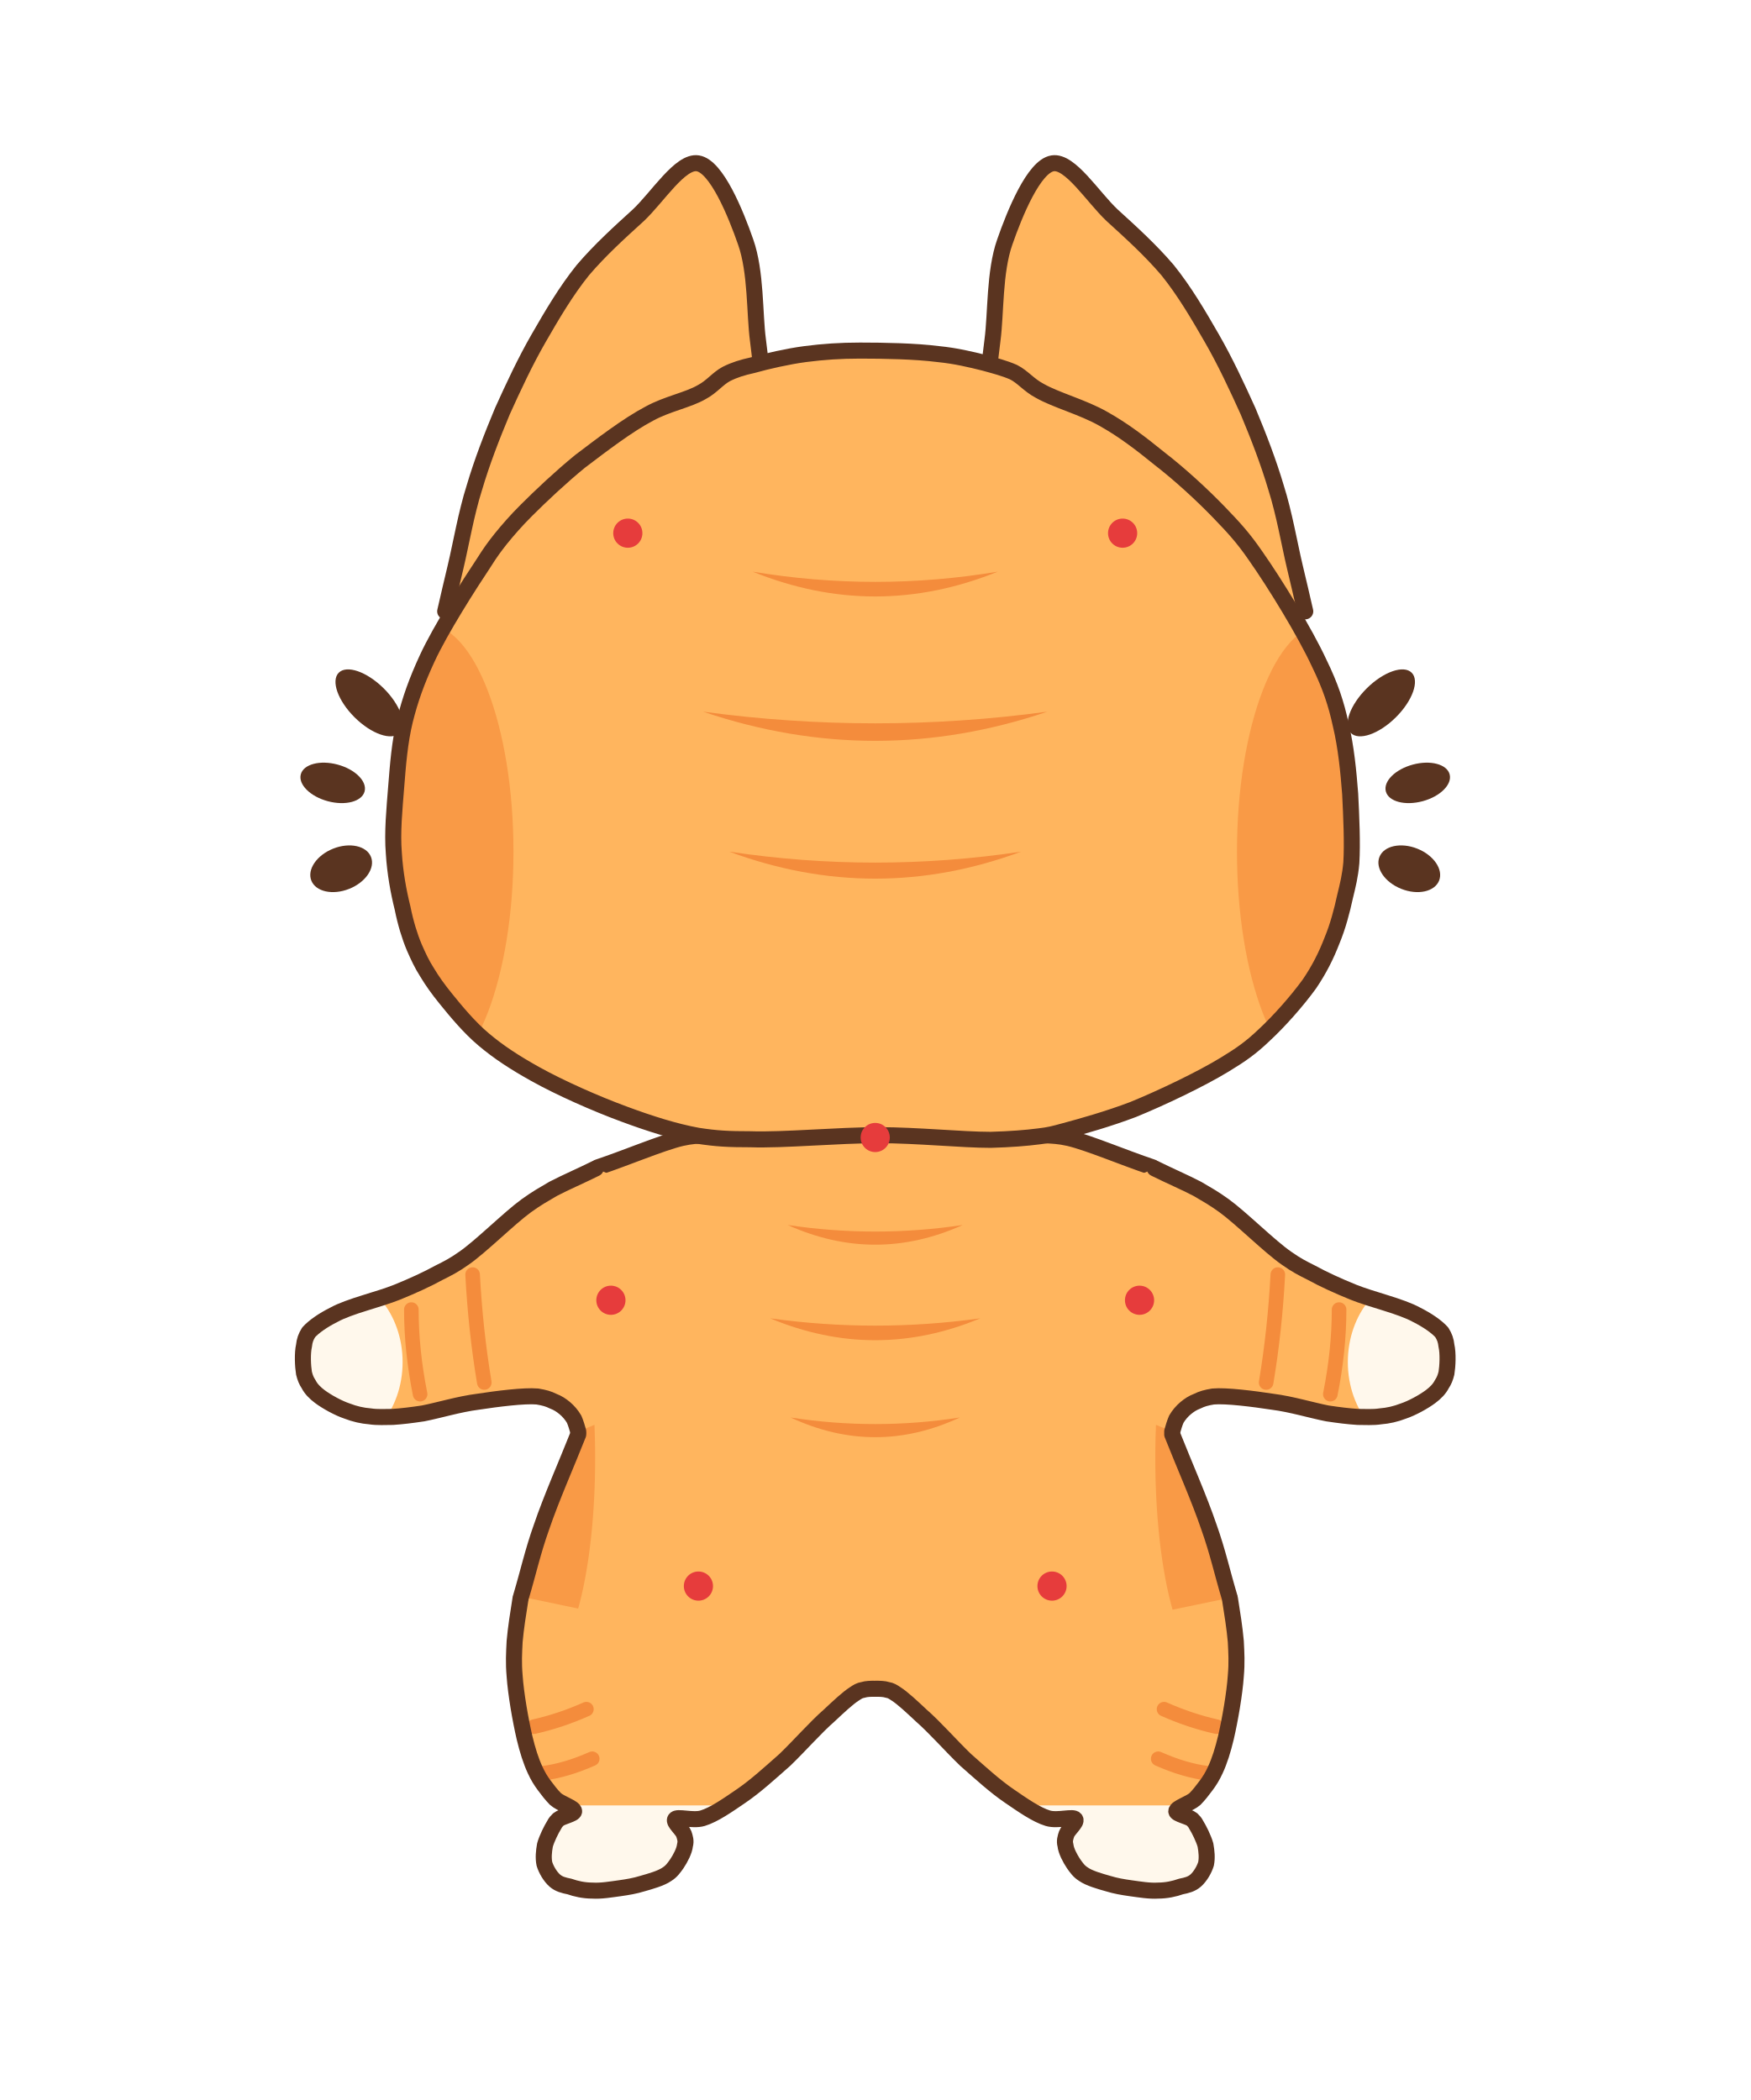
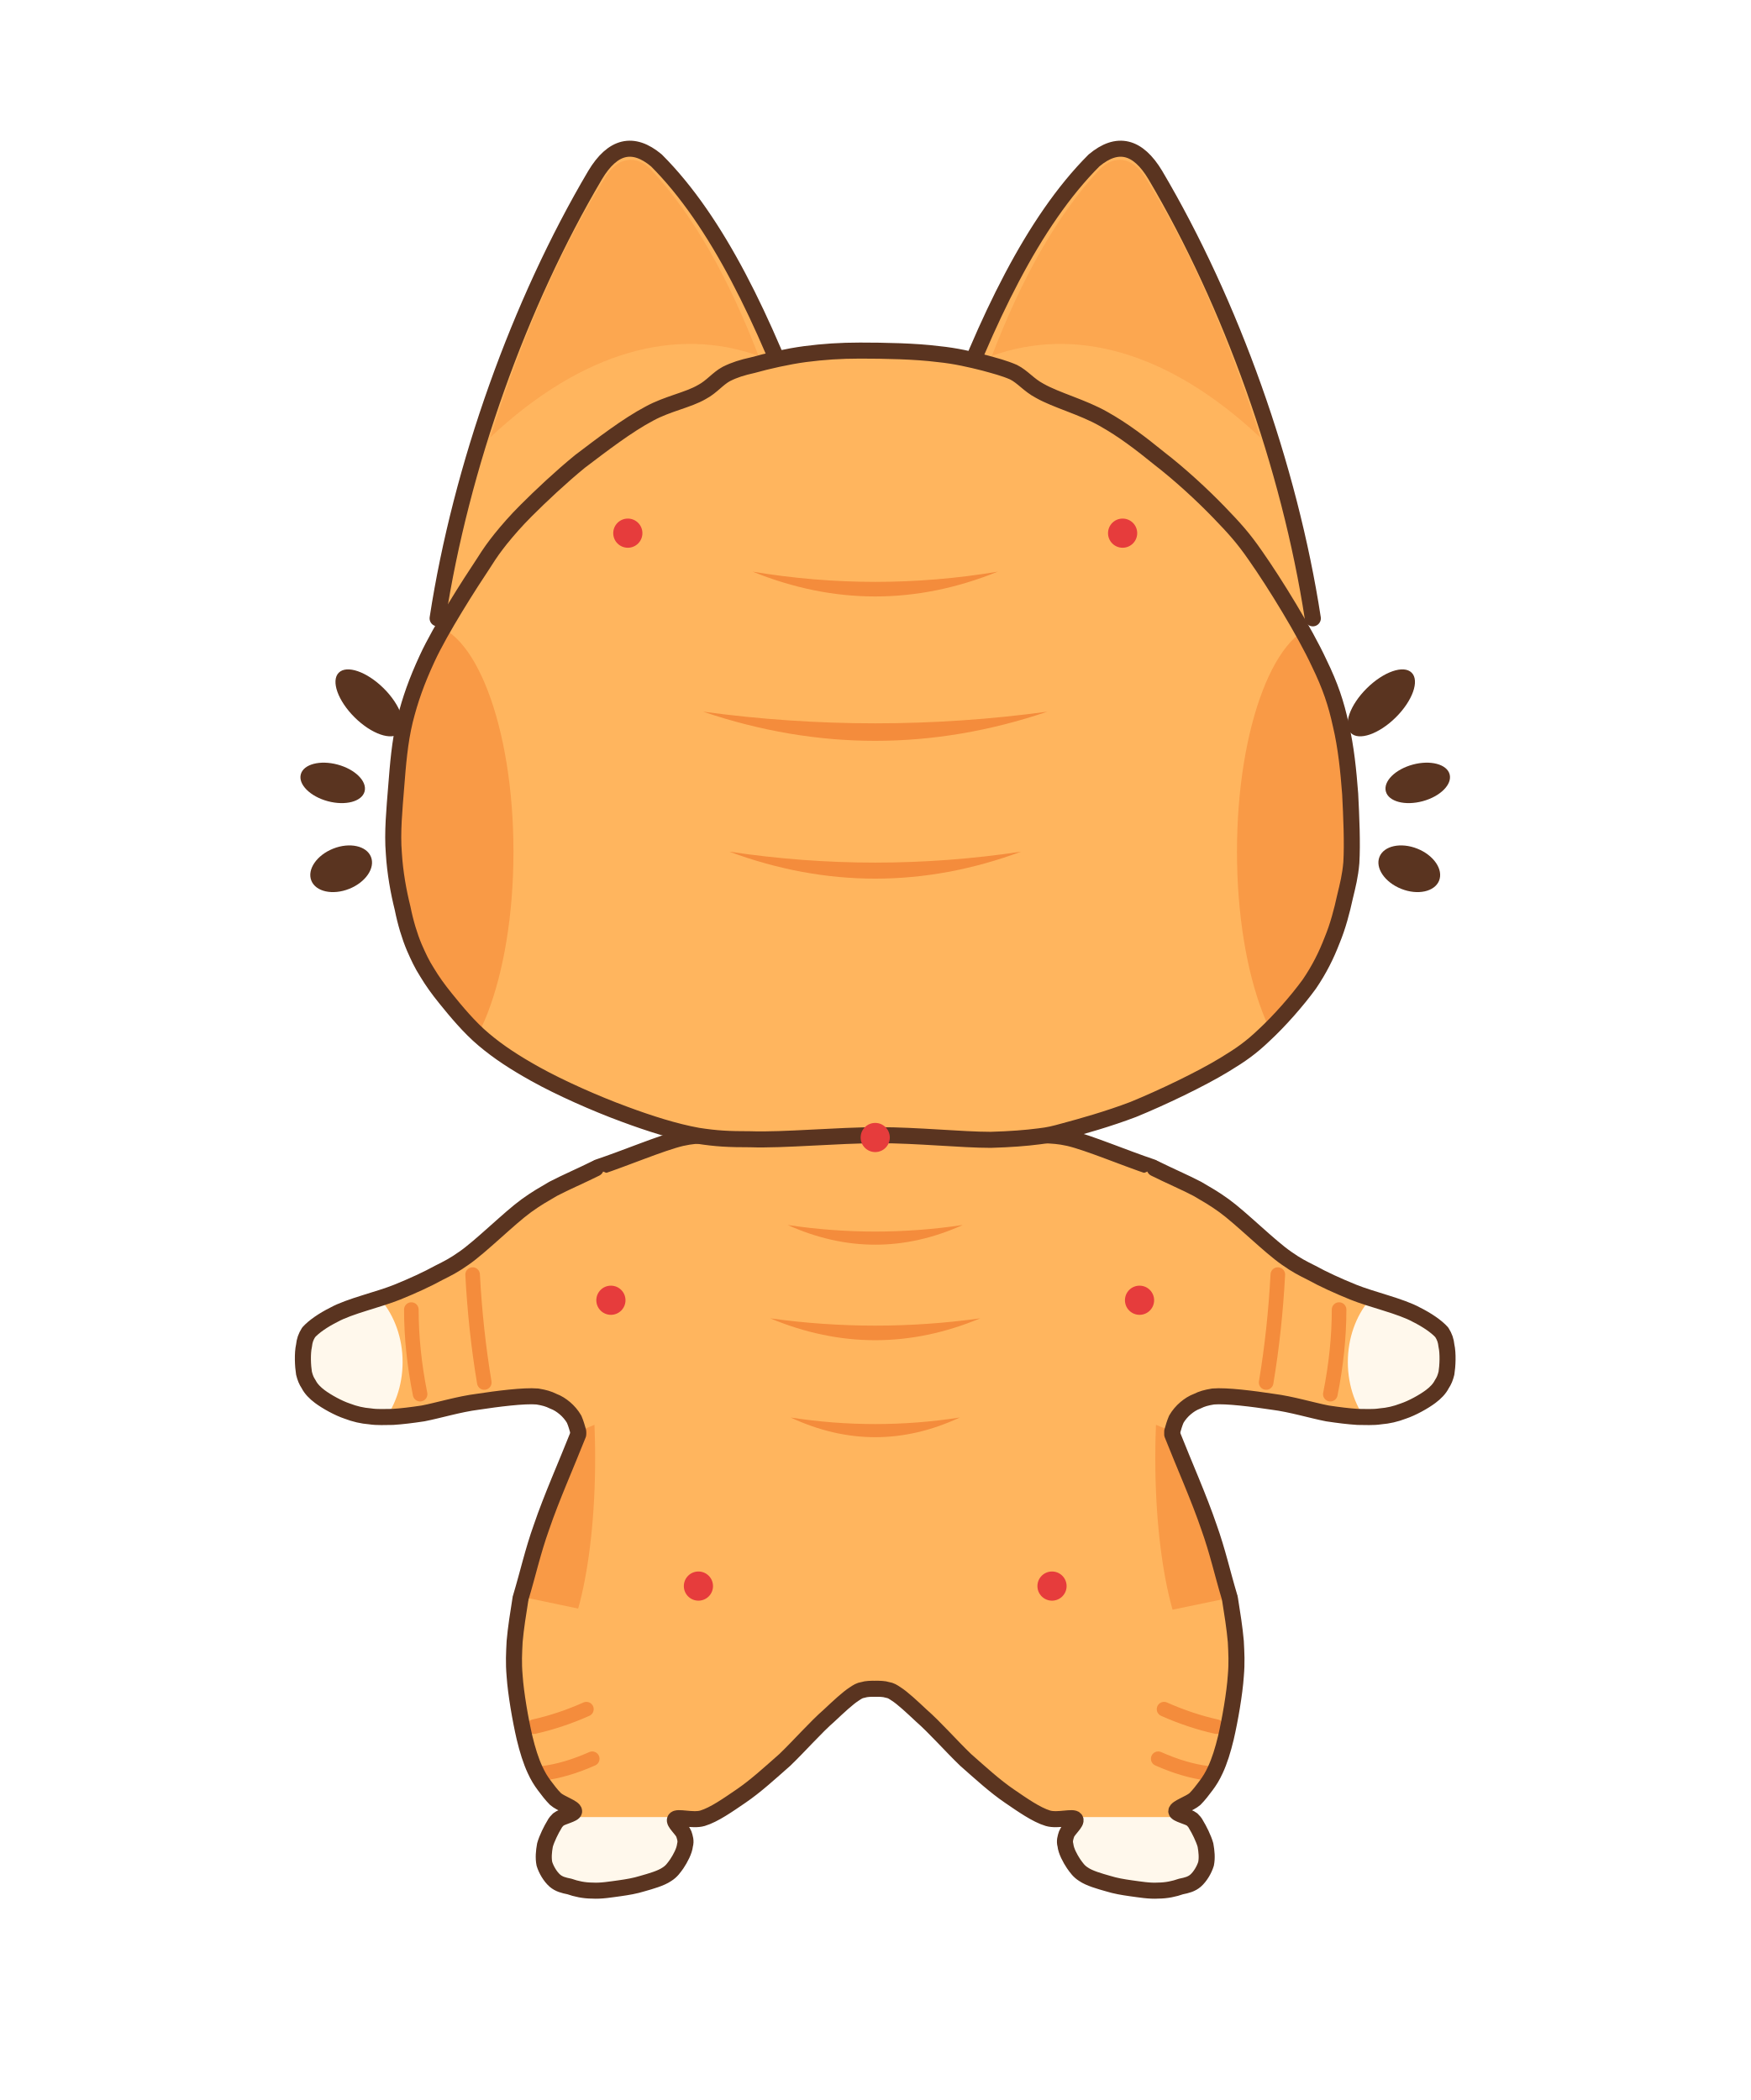
<svg xmlns="http://www.w3.org/2000/svg" width="600" height="720" viewBox="0 0 600 720" fill="none">
  <g id="cat-back">
    <g id="leg-left">
      <path id="fill" d="M178.4 548.2C177.6 553.2 176.8 558.2 176.4 562.8C176.2 566.8 176 570 176.4 574.6C176.8 580.6 178.4 589.8 179.8 595.8C180.8 600 182 603.8 183.4 606.8C184.4 609 185.4 610.6 186.6 612.2C187.8 613.8 189 615.4 190.4 616.8C192.2 618.4 196.8 619.8 196.8 621C196.8 622 192.6 622.8 191.4 623.8C190.8 624.4 190.4 624.8 190 625.6C189 627.2 187.4 630.4 186.8 632.6C186.4 634.8 186.2 637 186.6 639C187.2 641 188.6 643.4 190.2 644.8C191.6 646 193.2 646.4 195.2 646.8C197.4 647.6 200.2 648.2 203 648.2C206 648.4 209.4 647.8 212.4 647.4C215.2 647 217.6 646.6 220.2 645.8C223 645 226.6 644 228.6 642.6C230.2 641.6 231 640.4 232 639C233.2 637.2 234.6 634.6 234.8 632.6C235.2 631.2 234.8 630 234.4 628.8C233.8 627.2 230.8 624.8 231.4 623.8C232 622.6 237.4 624.4 240.8 623.4C244.8 622.2 249.6 618.8 254 615.8C259 612.4 264 607.8 269 603.4C274 598.6 279.6 592.2 284.2 588.2C287.4 585.2 290.6 582.2 292.8 580.8C294 580 294.6 579.6 295.8 579.4C297 579 298.6 579 300 579L308.4 519.8H190.4L178.4 548.2Z" fill="#FFB55E" />
      <g id="cream-paw">
        <mask id="mask0_30_135" style="mask-type:alpha" maskUnits="userSpaceOnUse" x="176" y="519" width="133" height="130">
          <path id="clip" d="M178.4 548.2C177.6 553.2 176.8 558.2 176.4 562.8C176.2 566.8 176 570 176.4 574.6C176.8 580.6 178.4 589.8 179.8 595.8C180.8 600 182 603.8 183.4 606.8C184.4 609 185.4 610.6 186.6 612.2C187.8 613.8 189 615.4 190.4 616.8C192.2 618.4 196.8 619.8 196.8 621C196.8 622 192.6 622.8 191.4 623.8C190.8 624.4 190.4 624.8 190 625.6C189 627.2 187.4 630.4 186.8 632.6C186.4 634.8 186.2 637 186.6 639C187.2 641 188.6 643.4 190.2 644.8C191.6 646 193.2 646.4 195.2 646.8C197.4 647.6 200.2 648.2 203 648.2C206 648.4 209.4 647.8 212.4 647.4C215.2 647 217.6 646.6 220.2 645.8C223 645 226.6 644 228.6 642.6C230.2 641.6 231 640.4 232 639C233.2 637.2 234.6 634.6 234.8 632.6C235.2 631.2 234.8 630 234.4 628.8C233.8 627.2 230.8 624.8 231.4 623.8C232 622.6 237.4 624.4 240.8 623.4C244.8 622.2 249.6 618.8 254 615.8C259 612.4 264 607.8 269 603.4C274 598.6 279.6 592.2 284.2 588.2C287.4 585.2 290.6 582.2 292.8 580.8C294 580 294.6 579.6 295.8 579.4C297 579 298.6 579 300 579L308.4 519.8H190.4L178.4 548.2Z" fill="#FFB55E" />
        </mask>
        <g mask="url(#mask0_30_135)">
-           <path id="shape" d="M160 619H300V662H160V619Z" fill="#FFF8EC" />
+           <path id="shape" d="M160 623H236V662H160V623Z" fill="#FFF8EC" />
        </g>
      </g>
      <g id="stripes">
        <path id="Vector" d="M183 592C189 590.667 195 588.667 201 586" stroke="#F48C3C" stroke-width="5" stroke-linecap="round" />
        <path id="Vector_2" d="M186 608C191.333 607.333 197 605.667 203 603" stroke="#F48C3C" stroke-width="5" stroke-linecap="round" />
      </g>
      <path id="line" d="M178.4 548.2C177.6 553.2 176.8 558.2 176.4 562.8C176.2 566.8 176 570 176.4 574.6C176.8 580.6 178.4 589.8 179.8 595.8C180.8 600 182 603.8 183.4 606.8C184.4 609 185.4 610.6 186.6 612.2C187.8 613.8 189 615.4 190.4 616.8C192.2 618.4 196.8 619.8 196.8 621C196.8 622 192.6 622.8 191.4 623.8C190.8 624.4 190.4 624.8 190 625.6C189 627.2 187.4 630.4 186.8 632.6C186.4 634.8 186.2 637 186.6 639C187.2 641 188.6 643.4 190.2 644.8C191.6 646 193.2 646.4 195.2 646.8C197.4 647.6 200.2 648.2 203 648.2C206 648.4 209.4 647.8 212.4 647.4C215.2 647 217.6 646.6 220.2 645.8C223 645 226.6 644 228.6 642.6C230.2 641.6 231 640.4 232 639C233.2 637.2 234.6 634.6 234.8 632.6C235.2 631.2 234.8 630 234.4 628.8C233.8 627.2 230.8 624.8 231.4 623.8C232 622.6 237.4 624.4 240.8 623.4C244.8 622.2 249.6 618.8 254 615.8C259 612.4 264 607.8 269 603.4C274 598.6 279.6 592.2 284.2 588.2C287.4 585.2 290.6 582.2 292.8 580.8C294 580 294.6 579.6 295.8 579.4C297 579 298.6 579 300 579" stroke="#5A3420" stroke-width="5.5" stroke-linecap="round" stroke-linejoin="round" />
    </g>
    <g id="leg-right">
      <path id="fill_2" d="M421.6 548.2C422.4 553.2 423.2 558.2 423.6 562.8C423.8 566.8 424 570 423.6 574.6C423.2 580.6 421.6 589.8 420.2 595.8C419.2 600 418 603.8 416.6 606.8C415.6 609 414.6 610.6 413.4 612.2C412.2 613.8 411 615.4 409.6 616.8C407.8 618.4 403.2 619.8 403.2 621C403.2 622 407.4 622.8 408.6 623.8C409.2 624.4 409.6 624.8 410 625.6C411 627.2 412.6 630.4 413.2 632.6C413.6 634.8 413.8 637 413.4 639C412.8 641 411.4 643.4 409.8 644.8C408.4 646 406.8 646.4 404.8 646.8C402.6 647.6 399.8 648.2 397 648.2C394 648.4 390.6 647.8 387.6 647.4C384.8 647 382.4 646.6 379.8 645.8C377 645 373.4 644 371.4 642.6C369.8 641.6 369 640.4 368 639C366.8 637.2 365.4 634.6 365.2 632.6C364.8 631.2 365.2 630 365.6 628.8C366.2 627.2 369.2 624.8 368.6 623.8C368 622.6 362.6 624.4 359.2 623.4C355.2 622.2 350.4 618.8 346 615.8C341 612.4 336 607.8 331 603.4C326 598.6 320.4 592.2 315.8 588.2C312.6 585.2 309.4 582.2 307.2 580.8C306 580 305.4 579.6 304.2 579.4C303 579 301.4 579 300 579L291.6 519.8H409.6L421.6 548.2Z" fill="#FFB55E" />
      <g id="cream-paw_2">
        <mask id="mask1_30_135" style="mask-type:alpha" maskUnits="userSpaceOnUse" x="291" y="519" width="133" height="130">
          <path id="clip_2" d="M421.6 548.2C422.4 553.2 423.2 558.2 423.6 562.8C423.8 566.8 424 570 423.6 574.6C423.2 580.6 421.6 589.8 420.2 595.8C419.2 600 418 603.8 416.6 606.8C415.6 609 414.6 610.6 413.4 612.2C412.2 613.8 411 615.4 409.6 616.8C407.8 618.4 403.2 619.8 403.2 621C403.2 622 407.4 622.8 408.6 623.8C409.2 624.4 409.6 624.8 410 625.6C411 627.2 412.6 630.4 413.2 632.6C413.6 634.8 413.8 637 413.4 639C412.8 641 411.4 643.4 409.8 644.8C408.4 646 406.8 646.4 404.8 646.8C402.6 647.6 399.8 648.2 397 648.2C394 648.4 390.6 647.8 387.6 647.4C384.8 647 382.4 646.6 379.8 645.8C377 645 373.4 644 371.4 642.6C369.8 641.6 369 640.4 368 639C366.8 637.2 365.4 634.6 365.2 632.6C364.8 631.2 365.2 630 365.6 628.8C366.2 627.2 369.2 624.8 368.6 623.8C368 622.6 362.6 624.4 359.2 623.4C355.2 622.2 350.4 618.8 346 615.8C341 612.4 336 607.8 331 603.4C326 598.6 320.4 592.2 315.8 588.2C312.6 585.2 309.4 582.2 307.2 580.8C306 580 305.4 579.6 304.2 579.4C303 579 301.4 579 300 579L291.6 519.8H409.6L421.6 548.2Z" fill="#FFB55E" />
        </mask>
        <g mask="url(#mask1_30_135)">
-           <path id="shape_2" d="M440 619H300V662H440V619Z" fill="#FFF8EC" />
+           <path id="shape_2" d="M440 623H364V662H440V623Z" fill="#FFF8EC" />
        </g>
      </g>
      <g id="stripes_2">
        <path id="Vector_3" d="M417 592C411 590.667 405 588.667 399 586" stroke="#F48C3C" stroke-width="5" stroke-linecap="round" />
        <path id="Vector_4" d="M414 608C408.667 607.333 403 605.667 397 603" stroke="#F48C3C" stroke-width="5" stroke-linecap="round" />
      </g>
      <path id="line_2" d="M421.6 548.2C422.4 553.2 423.2 558.2 423.6 562.8C423.8 566.8 424 570 423.6 574.6C423.2 580.6 421.6 589.8 420.2 595.8C419.2 600 418 603.8 416.6 606.8C415.6 609 414.6 610.6 413.4 612.2C412.2 613.8 411 615.4 409.6 616.8C407.8 618.4 403.2 619.8 403.2 621C403.2 622 407.4 622.8 408.6 623.8C409.2 624.4 409.6 624.8 410 625.6C411 627.2 412.6 630.4 413.2 632.6C413.6 634.8 413.8 637 413.4 639C412.8 641 411.4 643.4 409.8 644.8C408.4 646 406.8 646.4 404.8 646.8C402.6 647.6 399.8 648.2 397 648.2C394 648.4 390.6 647.8 387.6 647.4C384.8 647 382.4 646.6 379.8 645.8C377 645 373.4 644 371.4 642.6C369.8 641.6 369 640.4 368 639C366.8 637.2 365.4 634.6 365.2 632.6C364.8 631.2 365.2 630 365.6 628.8C366.2 627.2 369.2 624.8 368.6 623.8C368 622.6 362.6 624.4 359.2 623.4C355.2 622.2 350.4 618.8 346 615.8C341 612.4 336 607.8 331 603.4C326 598.6 320.4 592.2 315.8 588.2C312.6 585.2 309.4 582.2 307.2 580.8C306 580 305.4 579.6 304.2 579.4C303 579 301.4 579 300 579" stroke="#5A3420" stroke-width="5.5" stroke-linecap="round" stroke-linejoin="round" />
    </g>
    <g id="torso">
      <path id="fill_3" d="M256.8 390C252 389.8 246.4 389 242.2 389.2C239 389.4 237.2 389.4 233.6 390.2C226.8 391.8 214.6 397 205 400.2L198.2 491.4C194 502.4 189 513.6 185.6 523.6C182.6 532 181 539.4 178.6 547.4L300.4 573L421.6 547.8C419 539.4 417.4 532 414.4 523.6C411 513.6 406 502.4 401.8 491.8L395.4 400.4C385.4 397 373.2 391.8 366.4 390.2C362.8 389.4 361 389.4 357.8 389.2C353.6 389 348 389.8 343.2 390H256.8Z" fill="#FFB55E" />
      <g id="shade">
        <mask id="mask2_30_135" style="mask-type:alpha" maskUnits="userSpaceOnUse" x="178" y="389" width="244" height="184">
          <path id="clip_3" d="M256.8 390C252 389.8 246.4 389 242.2 389.2C239 389.4 237.2 389.4 233.6 390.2C226.8 391.8 214.6 397 205 400.2L198.2 491.4C194 502.4 189 513.6 185.6 523.6C182.6 532 181 539.4 178.6 547.4L300.4 573L421.6 547.8C419 539.4 417.4 532 414.4 523.6C411 513.6 406 502.4 401.8 491.8L395.4 400.4C385.4 397 373.2 391.8 366.4 390.2C362.8 389.4 361 389.4 357.8 389.2C353.6 389 348 389.8 343.2 390H256.8Z" fill="#FFB55E" />
        </mask>
        <g mask="url(#mask2_30_135)">
          <g id="shape_3">
            <path id="Vector_5" d="M186 570C195.941 570 204 538.66 204 500C204 461.34 195.941 430 186 430C176.059 430 168 461.34 168 500C168 538.66 176.059 570 186 570Z" fill="#F99A46" />
            <path id="Vector_6" d="M414 570C423.941 570 432 538.66 432 500C432 461.34 423.941 430 414 430C404.059 430 396 461.34 396 500C396 538.66 404.059 570 414 570Z" fill="#F99A46" />
          </g>
        </g>
      </g>
      <g id="stripes-back">
        <path id="Vector_7" d="M270 420C290 429 310 429 330 420C310 423 290 423 270 420Z" fill="#F48C3C" />
        <path id="Vector_8" d="M264 452C288 462 312 462 336 452C312 455.333 288 455.333 264 452Z" fill="#F48C3C" />
        <path id="Vector_9" d="M271 486C290.333 495 309.667 495 329 486C309.667 489 290.333 489 271 486Z" fill="#F48C3C" />
      </g>
      <g id="line_3">
        <path id="Vector_10" d="M256.8 390C252 389.8 246.4 389 242.2 389.2C239 389.4 237.2 389.4 233.6 390.2C226.8 391.8 214.6 397 205 400.2" stroke="#5A3420" stroke-width="5.5" stroke-linecap="round" stroke-linejoin="round" />
        <path id="Vector_11" d="M198.2 491.8C194 502.4 189 513.6 185.6 523.6C182.6 532 181 539.4 178.6 547.4" stroke="#5A3420" stroke-width="5.5" stroke-linecap="round" stroke-linejoin="round" />
        <path id="Vector_12" d="M421.4 547.4C419 539.4 417.4 532 414.4 523.6C411 513.6 406 502.4 401.8 491.8" stroke="#5A3420" stroke-width="5.5" stroke-linecap="round" stroke-linejoin="round" />
        <path id="Vector_13" d="M395 400.2C385.4 397 373.2 391.8 366.4 390.2C362.8 389.4 361 389.4 357.8 389.2C353.6 389 348 389.8 343.2 390" stroke="#5A3420" stroke-width="5.5" stroke-linecap="round" stroke-linejoin="round" />
      </g>
    </g>
    <g id="arm-left">
      <path id="fill_4" d="M204.2 400.6C199.4 403 193.8 405.4 189.6 407.6C186.2 409.6 184 410.8 180.4 413.4C174.6 417.6 164.8 427.4 159 431.4C155.6 433.8 153.6 434.8 150.4 436.4C146.4 438.6 141.6 440.8 136.2 443C129.8 445.6 119.8 447.8 114.4 450.8C110.8 452.6 107.6 454.8 105.8 456.8C104.8 458.4 104.4 459.6 104.2 461.4C103.6 464 103.8 468.4 104.2 470.8C104.6 472.4 105 473.4 105.8 474.6C106.6 476.2 108 477.6 109.6 478.8C112 480.6 116 482.8 119 483.8C121.6 484.8 124.2 485.4 126.8 485.6C129.4 486 132 485.8 134.6 485.8C137.8 485.6 141 485.2 145 484.6C150.2 483.6 157.4 481.4 163.8 480.6C170.4 479.6 179.6 478.4 184.2 478.8C186.6 479.2 188 479.6 189.6 480.4C191.2 481 192.4 481.8 193.6 482.8C194.8 483.8 196 485.2 196.8 486.6C197.4 488 197.8 489.4 198.2 490.8L216.2 483.4L222.6 408.4L204.2 400.6Z" fill="#FFB55E" />
      <g id="cream-paw_3">
        <mask id="mask3_30_135" style="mask-type:alpha" maskUnits="userSpaceOnUse" x="103" y="400" width="120" height="91">
          <path id="clip_4" d="M204.2 400.6C199.4 403 193.8 405.4 189.6 407.6C186.2 409.6 184 410.8 180.4 413.4C174.6 417.6 164.8 427.4 159 431.4C155.6 433.8 153.6 434.8 150.4 436.4C146.4 438.6 141.6 440.8 136.2 443C129.8 445.6 119.8 447.8 114.4 450.8C110.8 452.6 107.6 454.8 105.8 456.8C104.8 458.4 104.4 459.6 104.2 461.4C103.6 464 103.8 468.4 104.2 470.8C104.6 472.4 105 473.4 105.8 474.6C106.6 476.2 108 477.6 109.6 478.8C112 480.6 116 482.8 119 483.8C121.6 484.8 124.2 485.4 126.8 485.6C129.4 486 132 485.8 134.6 485.8C137.8 485.6 141 485.2 145 484.6C150.2 483.6 157.4 481.4 163.8 480.6C170.4 479.6 179.6 478.4 184.2 478.8C186.6 479.2 188 479.6 189.6 480.4C191.2 481 192.4 481.8 193.6 482.8C194.8 483.8 196 485.2 196.8 486.6C197.4 488 197.8 489.4 198.2 490.8L216.2 483.4L222.6 408.4L204.2 400.6Z" fill="#FFB55E" />
        </mask>
        <g mask="url(#mask3_30_135)">
          <path id="shape_4" d="M113 497C126.807 497 138 483.569 138 467C138 450.431 126.807 437 113 437C99.193 437 88 450.431 88 467C88 483.569 99.193 497 113 497Z" fill="#FFF8EC" />
        </g>
      </g>
      <g id="stripes_3">
        <path id="Vector_14" d="M162 437C162.667 449.667 164 462 166 474" stroke="#F48C3C" stroke-width="5" stroke-linecap="round" />
        <path id="Vector_15" d="M141 449C141 458.333 142 468 144 478" stroke="#F48C3C" stroke-width="5" stroke-linecap="round" />
      </g>
      <path id="line_4" d="M204.2 400.6C199.4 403 193.8 405.4 189.6 407.6C186.2 409.6 184 410.8 180.4 413.4C174.6 417.6 164.8 427.4 159 431.4C155.6 433.8 153.6 434.8 150.4 436.4C146.4 438.6 141.6 440.8 136.2 443C129.8 445.6 119.8 447.8 114.4 450.8C110.8 452.6 107.6 454.8 105.8 456.8C104.8 458.4 104.4 459.6 104.2 461.4C103.6 464 103.8 468.4 104.2 470.8C104.6 472.4 105 473.4 105.8 474.6C106.6 476.2 108 477.6 109.6 478.8C112 480.6 116 482.8 119 483.8C121.6 484.8 124.2 485.4 126.8 485.6C129.4 486 132 485.8 134.6 485.8C137.8 485.6 141 485.2 145 484.6C150.2 483.6 157.4 481.4 163.8 480.6C170.4 479.6 179.6 478.4 184.2 478.8C186.6 479.2 188 479.6 189.6 480.4C191.2 481 192.4 481.8 193.6 482.8C194.8 483.8 196 485.2 196.8 486.6C197.4 488 197.8 489.4 198.2 490.8" stroke="#5A3420" stroke-width="5.5" stroke-linecap="round" stroke-linejoin="round" />
    </g>
    <g id="arm-right">
      <path id="fill_5" d="M395.8 400.6C400.6 403 406.2 405.4 410.4 407.6C413.8 409.6 416 410.8 419.6 413.4C425.4 417.6 435.2 427.4 441 431.4C444.4 433.8 446.4 434.8 449.6 436.4C453.6 438.6 458.4 440.8 463.8 443C470.2 445.6 480.2 447.8 485.6 450.8C489.2 452.6 492.4 454.8 494.2 456.8C495.2 458.4 495.6 459.6 495.8 461.4C496.4 464 496.2 468.4 495.8 470.8C495.4 472.4 495 473.4 494.2 474.6C493.4 476.2 492 477.6 490.4 478.8C488 480.6 484 482.8 481 483.8C478.4 484.8 475.8 485.4 473.2 485.6C470.6 486 468 485.8 465.4 485.8C462.2 485.6 459 485.2 455 484.6C449.8 483.6 442.6 481.4 436.2 480.6C429.6 479.6 420.4 478.4 415.8 478.8C413.4 479.2 412 479.6 410.4 480.4C408.8 481 407.6 481.8 406.4 482.8C405.2 483.8 404 485.2 403.2 486.6C402.6 488 402.2 489.4 401.8 490.8L383.8 483.4L377.4 408.4L395.8 400.6Z" fill="#FFB55E" />
      <g id="cream-paw_4">
        <mask id="mask4_30_135" style="mask-type:alpha" maskUnits="userSpaceOnUse" x="377" y="400" width="120" height="91">
          <path id="clip_5" d="M395.8 400.6C400.6 403 406.2 405.4 410.4 407.6C413.8 409.6 416 410.8 419.6 413.4C425.4 417.6 435.2 427.4 441 431.4C444.4 433.8 446.4 434.8 449.6 436.4C453.6 438.6 458.4 440.8 463.8 443C470.2 445.6 480.2 447.8 485.6 450.8C489.2 452.6 492.4 454.8 494.2 456.8C495.2 458.4 495.6 459.6 495.8 461.4C496.4 464 496.2 468.4 495.8 470.8C495.4 472.4 495 473.4 494.2 474.6C493.4 476.2 492 477.6 490.4 478.8C488 480.6 484 482.8 481 483.8C478.4 484.8 475.8 485.4 473.2 485.6C470.6 486 468 485.8 465.4 485.8C462.2 485.6 459 485.2 455 484.6C449.8 483.6 442.6 481.4 436.2 480.6C429.6 479.6 420.4 478.4 415.8 478.8C413.4 479.2 412 479.6 410.4 480.4C408.8 481 407.6 481.8 406.4 482.8C405.2 483.8 404 485.2 403.2 486.6C402.6 488 402.2 489.4 401.8 490.8L383.8 483.4L377.4 408.4L395.8 400.6Z" fill="#FFB55E" />
        </mask>
        <g mask="url(#mask4_30_135)">
          <path id="shape_5" d="M487 497C500.807 497 512 483.569 512 467C512 450.431 500.807 437 487 437C473.193 437 462 450.431 462 467C462 483.569 473.193 497 487 497Z" fill="#FFF8EC" />
        </g>
      </g>
      <g id="stripes_4">
        <path id="Vector_16" d="M438 437C437.333 449.667 436 462 434 474" stroke="#F48C3C" stroke-width="5" stroke-linecap="round" />
        <path id="Vector_17" d="M459 449C459 458.333 458 468 456 478" stroke="#F48C3C" stroke-width="5" stroke-linecap="round" />
      </g>
      <path id="line_5" d="M395.8 400.6C400.6 403 406.2 405.4 410.4 407.6C413.8 409.6 416 410.8 419.6 413.4C425.4 417.6 435.2 427.4 441 431.4C444.4 433.8 446.4 434.8 449.6 436.4C453.6 438.6 458.4 440.8 463.8 443C470.2 445.6 480.2 447.8 485.6 450.8C489.2 452.6 492.4 454.8 494.2 456.8C495.2 458.4 495.6 459.6 495.8 461.4C496.4 464 496.2 468.4 495.8 470.8C495.4 472.4 495 473.4 494.2 474.6C493.4 476.2 492 477.6 490.4 478.8C488 480.6 484 482.8 481 483.8C478.4 484.8 475.8 485.4 473.2 485.6C470.6 486 468 485.8 465.4 485.8C462.2 485.6 459 485.2 455 484.6C449.8 483.6 442.6 481.4 436.2 480.6C429.6 479.6 420.4 478.4 415.8 478.8C413.4 479.2 412 479.6 410.4 480.4C408.8 481 407.6 481.8 406.4 482.8C405.2 483.8 404 485.2 403.2 486.6C402.6 488 402.2 489.4 401.8 490.8" stroke="#5A3420" stroke-width="5.5" stroke-linecap="round" stroke-linejoin="round" />
    </g>
    <g id="ear-left">
-       <path id="fill_6" d="M152.6 209.6C153.8 204.4 154.8 200 156.2 194.2C158 186.6 159.8 176 162.6 167.2C165.2 158.4 168.6 149.6 172.2 141C176 132.6 180 124 184.6 116C189.2 108 194 99.8 199.8 92.6C205.6 85.8 212.2 79.8 218.8 73.8C225.4 67.6 233.2 55 239.2 56C245.6 57 252.2 73.2 255.6 83C259.2 93.2 258.6 107.6 259.8 116.6C260.6 122.8 261 127 261.8 132.2L223.2 222.8L152.6 209.6Z" fill="#FFB55E" />
-       <path id="line_6" d="M152.6 209.6C153.8 204.4 154.8 200 156.2 194.2C158 186.6 159.8 176 162.6 167.2C165.2 158.4 168.6 149.6 172.2 141C176 132.6 180 124 184.6 116C189.2 108 194 99.8 199.8 92.6C205.6 85.8 212.2 79.8 218.8 73.8C225.4 67.6 233.2 55 239.2 56C245.6 57 252.2 73.2 255.6 83C259.2 93.2 258.6 107.6 259.8 116.6C260.6 122.8 261 127 261.8 132.2" stroke="#5A3420" stroke-width="5.5" stroke-linecap="round" stroke-linejoin="round" />
+       <path id="fill_6" d="M150 212 C158 160 178 104 204 60 C210 50 217 48.3 225 55 C246 76 262 110 276 148 L232 232 Z" fill="#FFB55E" />
+       <path id="ear-back-tip_6" d="M168 150 C180 112 194 82 208 60 C212 54 218 53 223 58 C238 74 250 96 260 122 C232 112 200 120 168 150 Z" fill="#F99A46" fill-opacity="0.55" />
+       <path id="line_6" d="M150 212 C158 160 178 104 204 60 C210 50 217 48.3 225 55 C246 76 262 110 276 148" stroke="#5A3420" stroke-width="5.5" stroke-linecap="round" stroke-linejoin="round" />
    </g>
    <g id="ear-right">
-       <path id="fill_7" d="M447.4 209.6C446.2 204.4 445.2 200 443.8 194.2C442 186.6 440.2 176 437.4 167.2C434.8 158.4 431.4 149.6 427.8 141C424 132.6 420 124 415.4 116C410.8 108 406 99.8 400.2 92.6C394.4 85.8 387.8 79.8 381.2 73.8C374.6 67.6 366.8 55 360.8 56C354.4 57 347.8 73.2 344.4 83C340.8 93.2 341.4 107.6 340.2 116.6C339.4 122.8 339 127 338.2 132.2L376.8 222.8L447.4 209.6Z" fill="#FFB55E" />
-       <path id="line_7" d="M447.4 209.6C446.2 204.4 445.2 200 443.8 194.2C442 186.6 440.2 176 437.4 167.2C434.8 158.4 431.4 149.6 427.8 141C424 132.6 420 124 415.4 116C410.8 108 406 99.8 400.2 92.6C394.4 85.8 387.8 79.8 381.2 73.8C374.6 67.6 366.8 55 360.8 56C354.4 57 347.8 73.2 344.4 83C340.8 93.2 341.4 107.6 340.2 116.6C339.4 122.8 339 127 338.2 132.2" stroke="#5A3420" stroke-width="5.5" stroke-linecap="round" stroke-linejoin="round" />
+       <path id="fill_7" d="M 450 212 C 442 160 422 104 396 60 C 390 50 383 48.3 375 55 C 354 76 338 110 324 148 L 368 232 Z" fill="#FFB55E" />
+       <path id="ear-back-tip_7" d="M 432 150 C 420 112 406 82 392 60 C 388 54 382 53 377 58 C 362 74 350 96 340 122 C 368 112 400 120 432 150 Z" fill="#F99A46" fill-opacity="0.55" />
+       <path id="line_7" d="M 450 212 C 442 160 422 104 396 60 C 390 50 383 48.3 375 55 C 354 76 338 110 324 148" stroke="#5A3420" stroke-width="5.5" stroke-linecap="round" stroke-linejoin="round" />
    </g>
    <g id="head">
      <path id="fill_8" d="M294.8 120.2C288 120.2 282.2 120.6 276 121.4C270 122.2 263 123.8 258 125.2C254.4 126 251.8 126.8 249 128.2C246 129.8 244 132.6 240.6 134.4C235.8 137.2 228.8 138.4 222.6 141.8C215 145.8 206.2 152.6 198.8 158.2C192.2 163.6 185.4 170 180.4 175C176.8 178.6 174.2 181.6 171.6 184.8C169.4 187.6 168.2 189.2 165.8 193C161 200.2 151 215.8 146.4 225.8C142.8 233.6 140.6 239.8 138.8 247C137 254.4 136.4 262.2 135.8 269.8C135.2 277.4 134.4 285.4 135 292.6C135.4 299.2 136.6 305.8 138 311.4C139 316.4 140.4 321 142 324.8C143.4 328 144.6 330.6 146.4 333.4C148.2 336.4 150.2 339.2 152.8 342.4C156.2 346.6 160.8 352.2 165.8 356.4C171 360.8 176.6 364.4 183.4 368.2C192 373 204.2 378.4 214 382C222.6 385.2 231.4 388 239.2 389.4C245.6 390.4 249.8 390.6 257.2 390.6C268.6 391 287 389.2 301.2 389.2C314.4 389.2 329.6 390.8 339.6 390.8C346.4 390.6 351.6 390.2 356.2 389.6C359.6 389.2 361.2 388.8 364.8 387.8C370.8 386.2 380 383.6 388.4 380.4C398.2 376.4 411.6 370 419.8 365C425.4 361.6 428.8 359.2 433.2 355C438.4 350.2 444.6 343.2 448.8 337.4C452.2 332.4 454.6 327.6 456.6 322.4C458.6 317.6 460 312.2 461 307.6C462 303.4 462.8 300.4 463.2 295.8C463.6 289.2 463.2 280 462.8 272.2C462.2 264.4 461.4 256.2 459.6 248.6C458 241.2 456 235.2 452.2 227.4C447.2 216.6 437 200 430.4 190.6C426 184.2 422.8 180.8 417.8 175.6C412 169.6 404.4 162.6 397.4 157.2C391 152 385 147.4 378.2 143.6C371.2 139.6 362 137.2 356.4 134C352.6 132 350.6 129.2 347.4 127.6C344.2 126.2 341 125.4 337.4 124.4C332.6 123.2 327.6 122 321.6 121.4C313.8 120.4 303 120.2 294.8 120.2Z" fill="#FFB55E" />
      <g id="shade_2">
        <mask id="mask5_30_135" style="mask-type:alpha" maskUnits="userSpaceOnUse" x="134" y="120" width="330" height="271">
          <path id="clip_6" d="M294.8 120.2C288 120.2 282.2 120.6 276 121.4C270 122.2 263 123.8 258 125.2C254.4 126 251.8 126.8 249 128.2C246 129.8 244 132.6 240.6 134.4C235.8 137.2 228.8 138.4 222.6 141.8C215 145.8 206.2 152.6 198.8 158.2C192.2 163.6 185.4 170 180.4 175C176.8 178.6 174.2 181.6 171.6 184.8C169.4 187.6 168.2 189.2 165.8 193C161 200.2 151 215.8 146.4 225.8C142.8 233.6 140.6 239.8 138.8 247C137 254.4 136.4 262.2 135.8 269.8C135.2 277.4 134.4 285.4 135 292.6C135.4 299.2 136.6 305.8 138 311.4C139 316.4 140.4 321 142 324.8C143.4 328 144.6 330.6 146.4 333.4C148.2 336.4 150.2 339.2 152.8 342.4C156.2 346.6 160.8 352.2 165.8 356.4C171 360.8 176.6 364.4 183.4 368.2C192 373 204.2 378.4 214 382C222.6 385.2 231.4 388 239.2 389.4C245.6 390.4 249.8 390.6 257.2 390.6C268.6 391 287 389.2 301.2 389.2C314.4 389.2 329.6 390.8 339.6 390.8C346.4 390.6 351.6 390.2 356.2 389.6C359.6 389.2 361.2 388.8 364.8 387.8C370.8 386.2 380 383.6 388.4 380.4C398.2 376.4 411.6 370 419.8 365C425.4 361.6 428.8 359.2 433.2 355C438.4 350.2 444.6 343.2 448.8 337.4C452.2 332.4 454.6 327.6 456.6 322.4C458.6 317.6 460 312.2 461 307.6C462 303.4 462.8 300.4 463.2 295.8C463.6 289.2 463.2 280 462.8 272.2C462.2 264.4 461.4 256.2 459.6 248.6C458 241.2 456 235.2 452.2 227.4C447.2 216.6 437 200 430.4 190.6C426 184.2 422.8 180.8 417.8 175.6C412 169.6 404.4 162.6 397.4 157.2C391 152 385 147.4 378.2 143.6C371.2 139.6 362 137.2 356.4 134C352.6 132 350.6 129.2 347.4 127.6C344.2 126.2 341 125.4 337.4 124.4C332.6 123.2 327.6 122 321.6 121.4C313.8 120.4 303 120.2 294.8 120.2Z" fill="#FFB55E" />
        </mask>
        <g mask="url(#mask5_30_135)">
          <g id="shape_6">
            <path id="Vector_18" d="M146 370C162.569 370 176 335.078 176 292C176 248.922 162.569 214 146 214C129.431 214 116 248.922 116 292C116 335.078 129.431 370 146 370Z" fill="#F99A46" />
            <path id="Vector_19" d="M454 370C470.569 370 484 335.078 484 292C484 248.922 470.569 214 454 214C437.431 214 424 248.922 424 292C424 335.078 437.431 370 454 370Z" fill="#F99A46" />
          </g>
        </g>
      </g>
      <g id="stripes-back_2">
        <path id="Vector_20" d="M258 196C286 207.333 314 207.333 342 196C314 200.667 286 200.667 258 196Z" fill="#F48C3C" />
        <path id="Vector_21" d="M241 244C280.333 257.333 319.667 257.333 359 244C319.667 249.333 280.333 249.333 241 244Z" fill="#F48C3C" />
        <path id="Vector_22" d="M250 292C283.333 304.333 316.667 304.333 350 292C316.667 297 283.333 297 250 292Z" fill="#F48C3C" />
      </g>
      <path id="line_8" d="M294.8 120.2C288 120.2 282.2 120.6 276 121.4C270 122.2 263 123.8 258 125.2C254.4 126 251.8 126.8 249 128.2C246 129.8 244 132.6 240.6 134.4C235.8 137.2 228.8 138.4 222.6 141.8C215 145.8 206.2 152.6 198.8 158.2C192.2 163.6 185.4 170 180.4 175C176.8 178.6 174.2 181.6 171.6 184.8C169.4 187.6 168.2 189.2 165.8 193C161 200.2 151 215.8 146.4 225.8C142.8 233.6 140.6 239.8 138.8 247C137 254.4 136.4 262.2 135.8 269.8C135.2 277.4 134.4 285.4 135 292.6C135.4 299.2 136.6 305.8 138 311.4C139 316.4 140.4 321 142 324.8C143.4 328 144.6 330.6 146.4 333.4C148.2 336.4 150.2 339.2 152.8 342.4C156.2 346.6 160.8 352.2 165.8 356.4C171 360.8 176.6 364.4 183.4 368.2C192 373 204.2 378.4 214 382C222.6 385.2 231.4 388 239.2 389.4C245.6 390.4 249.8 390.6 257.2 390.6C268.6 391 287 389.2 301.2 389.2C314.4 389.2 329.6 390.8 339.6 390.8C346.4 390.6 351.6 390.2 356.2 389.6C359.6 389.2 361.2 388.8 364.8 387.8C370.8 386.2 380 383.6 388.4 380.4C398.2 376.4 411.6 370 419.8 365C425.4 361.6 428.8 359.2 433.2 355C438.4 350.2 444.6 343.2 448.8 337.4C452.2 332.4 454.6 327.6 456.6 322.4C458.6 317.6 460 312.2 461 307.6C462 303.4 462.8 300.4 463.2 295.8C463.6 289.2 463.2 280 462.8 272.2C462.2 264.4 461.4 256.2 459.6 248.6C458 241.2 456 235.2 452.2 227.4C447.2 216.6 437 200 430.4 190.6C426 184.2 422.8 180.8 417.8 175.6C412 169.6 404.4 162.6 397.4 157.2C391 152 385 147.4 378.2 143.6C371.2 139.6 362 137.2 356.4 134C352.6 132 350.6 129.2 347.4 127.6C344.2 126.2 341 125.4 337.4 124.4C332.6 123.2 327.6 122 321.6 121.4C313.8 120.4 303 120.2 294.8 120.2Z" stroke="#5A3420" stroke-width="5.5" stroke-linejoin="round" />
    </g>
    <g id="whiskers">
      <g id="whiskers-left">
        <path id="whisker-left-1" d="M116.105 230.654C113.371 233.418 115.825 240.281 121.588 245.984C127.351 251.687 134.24 254.069 136.975 251.306C139.709 248.542 137.255 241.679 131.492 235.976C125.729 230.273 118.84 227.891 116.105 230.654Z" fill="#5A3420" />
        <path id="whisker-left-2" d="M103.111 265.471C102.176 268.937 106.311 273.067 112.347 274.696C118.383 276.324 124.034 274.835 124.969 271.369C125.904 267.903 121.769 263.773 115.733 262.144C109.697 260.516 104.046 262.005 103.111 265.471Z" fill="#5A3420" />
        <path id="whisker-left-3" d="M106.72 301.927C108.235 305.735 114.039 307 119.684 304.754C125.328 302.508 128.676 297.6 127.16 293.793C125.645 289.985 119.841 288.72 114.196 290.966C108.552 293.212 105.204 298.12 106.72 301.927Z" fill="#5A3420" />
      </g>
      <g id="whiskers-right">
        <path id="whisker-right-1" d="M483.895 230.654C481.16 227.891 474.271 230.273 468.508 235.976C462.745 241.679 460.291 248.542 463.025 251.306C465.76 254.069 472.649 251.687 478.412 245.984C484.175 240.281 486.629 233.418 483.895 230.654Z" fill="#5A3420" />
        <path id="whisker-right-2" d="M496.889 265.471C495.954 262.005 490.303 260.516 484.267 262.144C478.231 263.773 474.096 267.903 475.031 271.369C475.966 274.835 481.617 276.324 487.653 274.696C493.689 273.067 497.824 268.937 496.889 265.471Z" fill="#5A3420" />
        <path id="whisker-right-3" d="M493.28 301.927C494.796 298.12 491.448 293.212 485.804 290.966C480.159 288.72 474.355 289.985 472.84 293.793C471.324 297.6 474.672 302.508 480.316 304.754C485.961 307 491.765 305.735 493.28 301.927Z" fill="#5A3420" />
      </g>
    </g>
    <g id="pivots">
      <path id="pivot-neck" d="M300 395C302.761 395 305 392.761 305 390C305 387.239 302.761 385 300 385C297.239 385 295 387.239 295 390C295 392.761 297.239 395 300 395Z" fill="#E63C3C" />
      <path id="pivot-shoulder-left" d="M209.4 450.8C212.161 450.8 214.4 448.561 214.4 445.8C214.4 443.039 212.161 440.8 209.4 440.8C206.639 440.8 204.4 443.039 204.4 445.8C204.4 448.561 206.639 450.8 209.4 450.8Z" fill="#E63C3C" />
      <path id="pivot-shoulder-right" d="M390.6 450.8C393.361 450.8 395.6 448.561 395.6 445.8C395.6 443.039 393.361 440.8 390.6 440.8C387.839 440.8 385.6 443.039 385.6 445.8C385.6 448.561 387.839 450.8 390.6 450.8Z" fill="#E63C3C" />
      <path id="pivot-hip-left" d="M239.4 548.8C242.161 548.8 244.4 546.561 244.4 543.8C244.4 541.039 242.161 538.8 239.4 538.8C236.639 538.8 234.4 541.039 234.4 543.8C234.4 546.561 236.639 548.8 239.4 548.8Z" fill="#E63C3C" />
      <path id="pivot-hip-right" d="M360.6 548.8C363.361 548.8 365.6 546.561 365.6 543.8C365.6 541.039 363.361 538.8 360.6 538.8C357.839 538.8 355.6 541.039 355.6 543.8C355.6 546.561 357.839 548.8 360.6 548.8Z" fill="#E63C3C" />
      <path id="pivot-ear-left" d="M215.2 187.8C217.961 187.8 220.2 185.561 220.2 182.8C220.2 180.039 217.961 177.8 215.2 177.8C212.439 177.8 210.2 180.039 210.2 182.8C210.2 185.561 212.439 187.8 215.2 187.8Z" fill="#E63C3C" />
      <path id="pivot-ear-right" d="M384.8 187.8C387.561 187.8 389.8 185.561 389.8 182.8C389.8 180.039 387.561 177.8 384.8 177.8C382.039 177.8 379.8 180.039 379.8 182.8C379.8 185.561 382.039 187.8 384.8 187.8Z" fill="#E63C3C" />
    </g>
  </g>
</svg>
